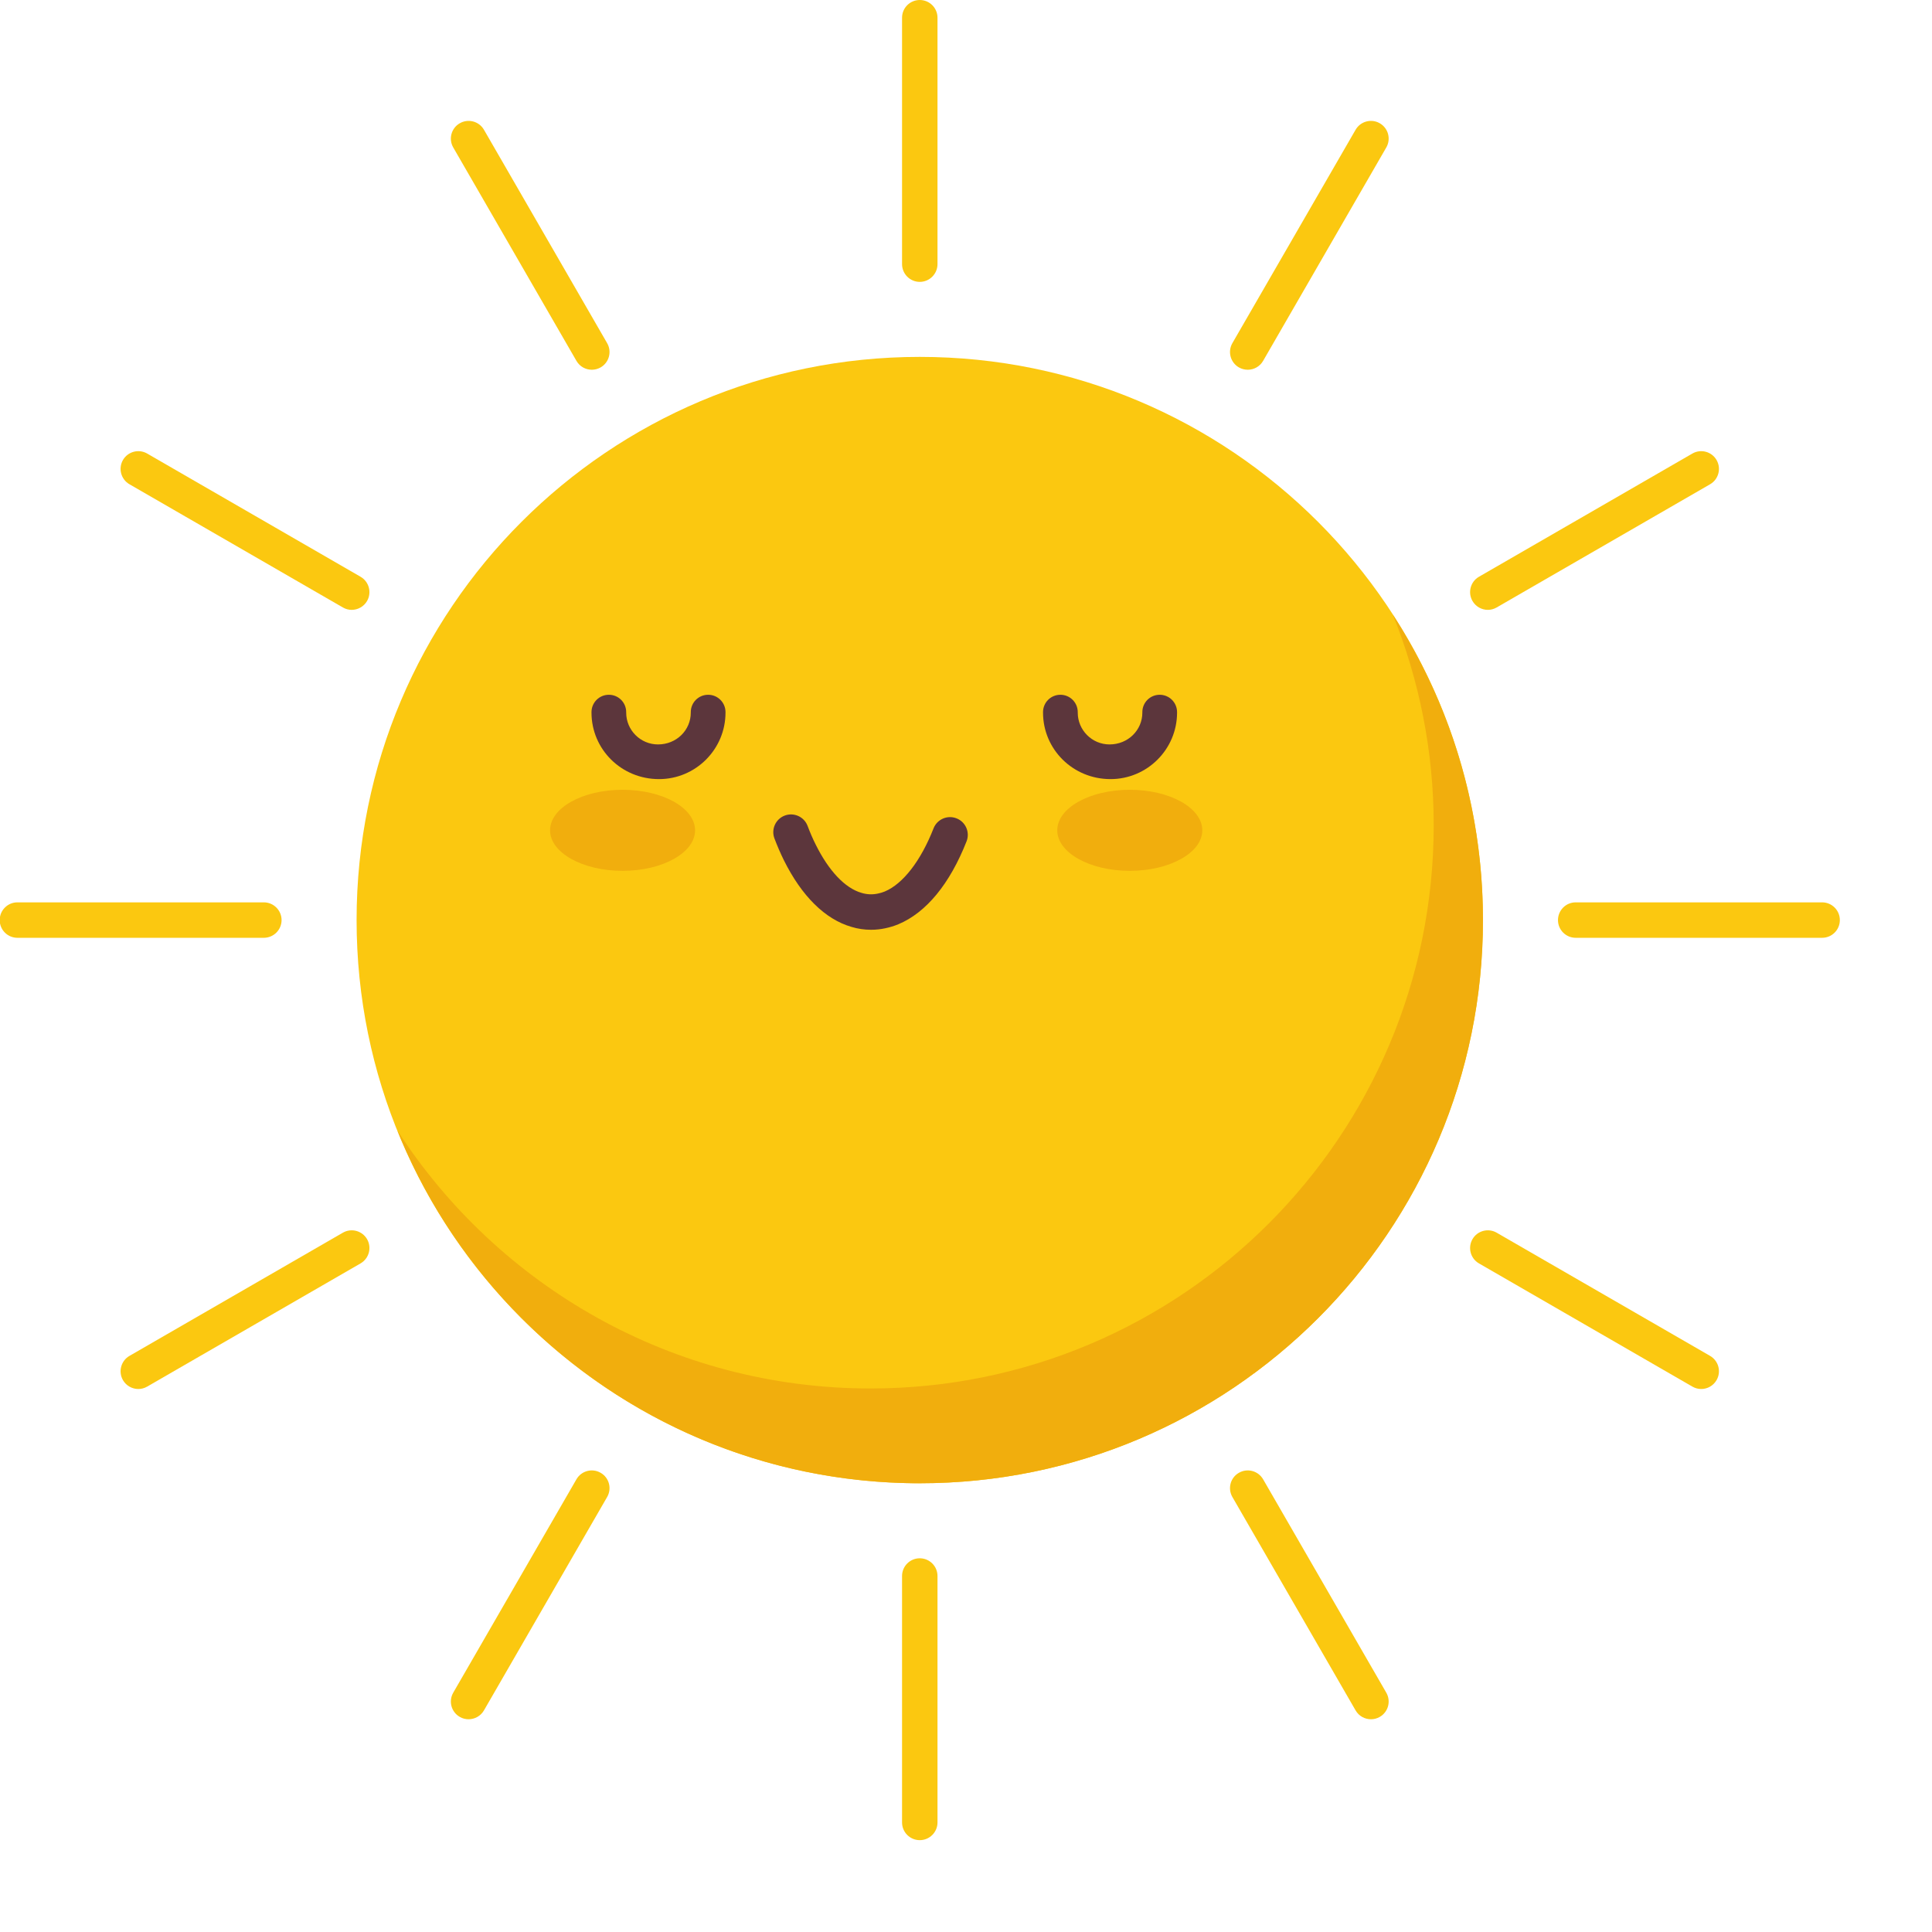
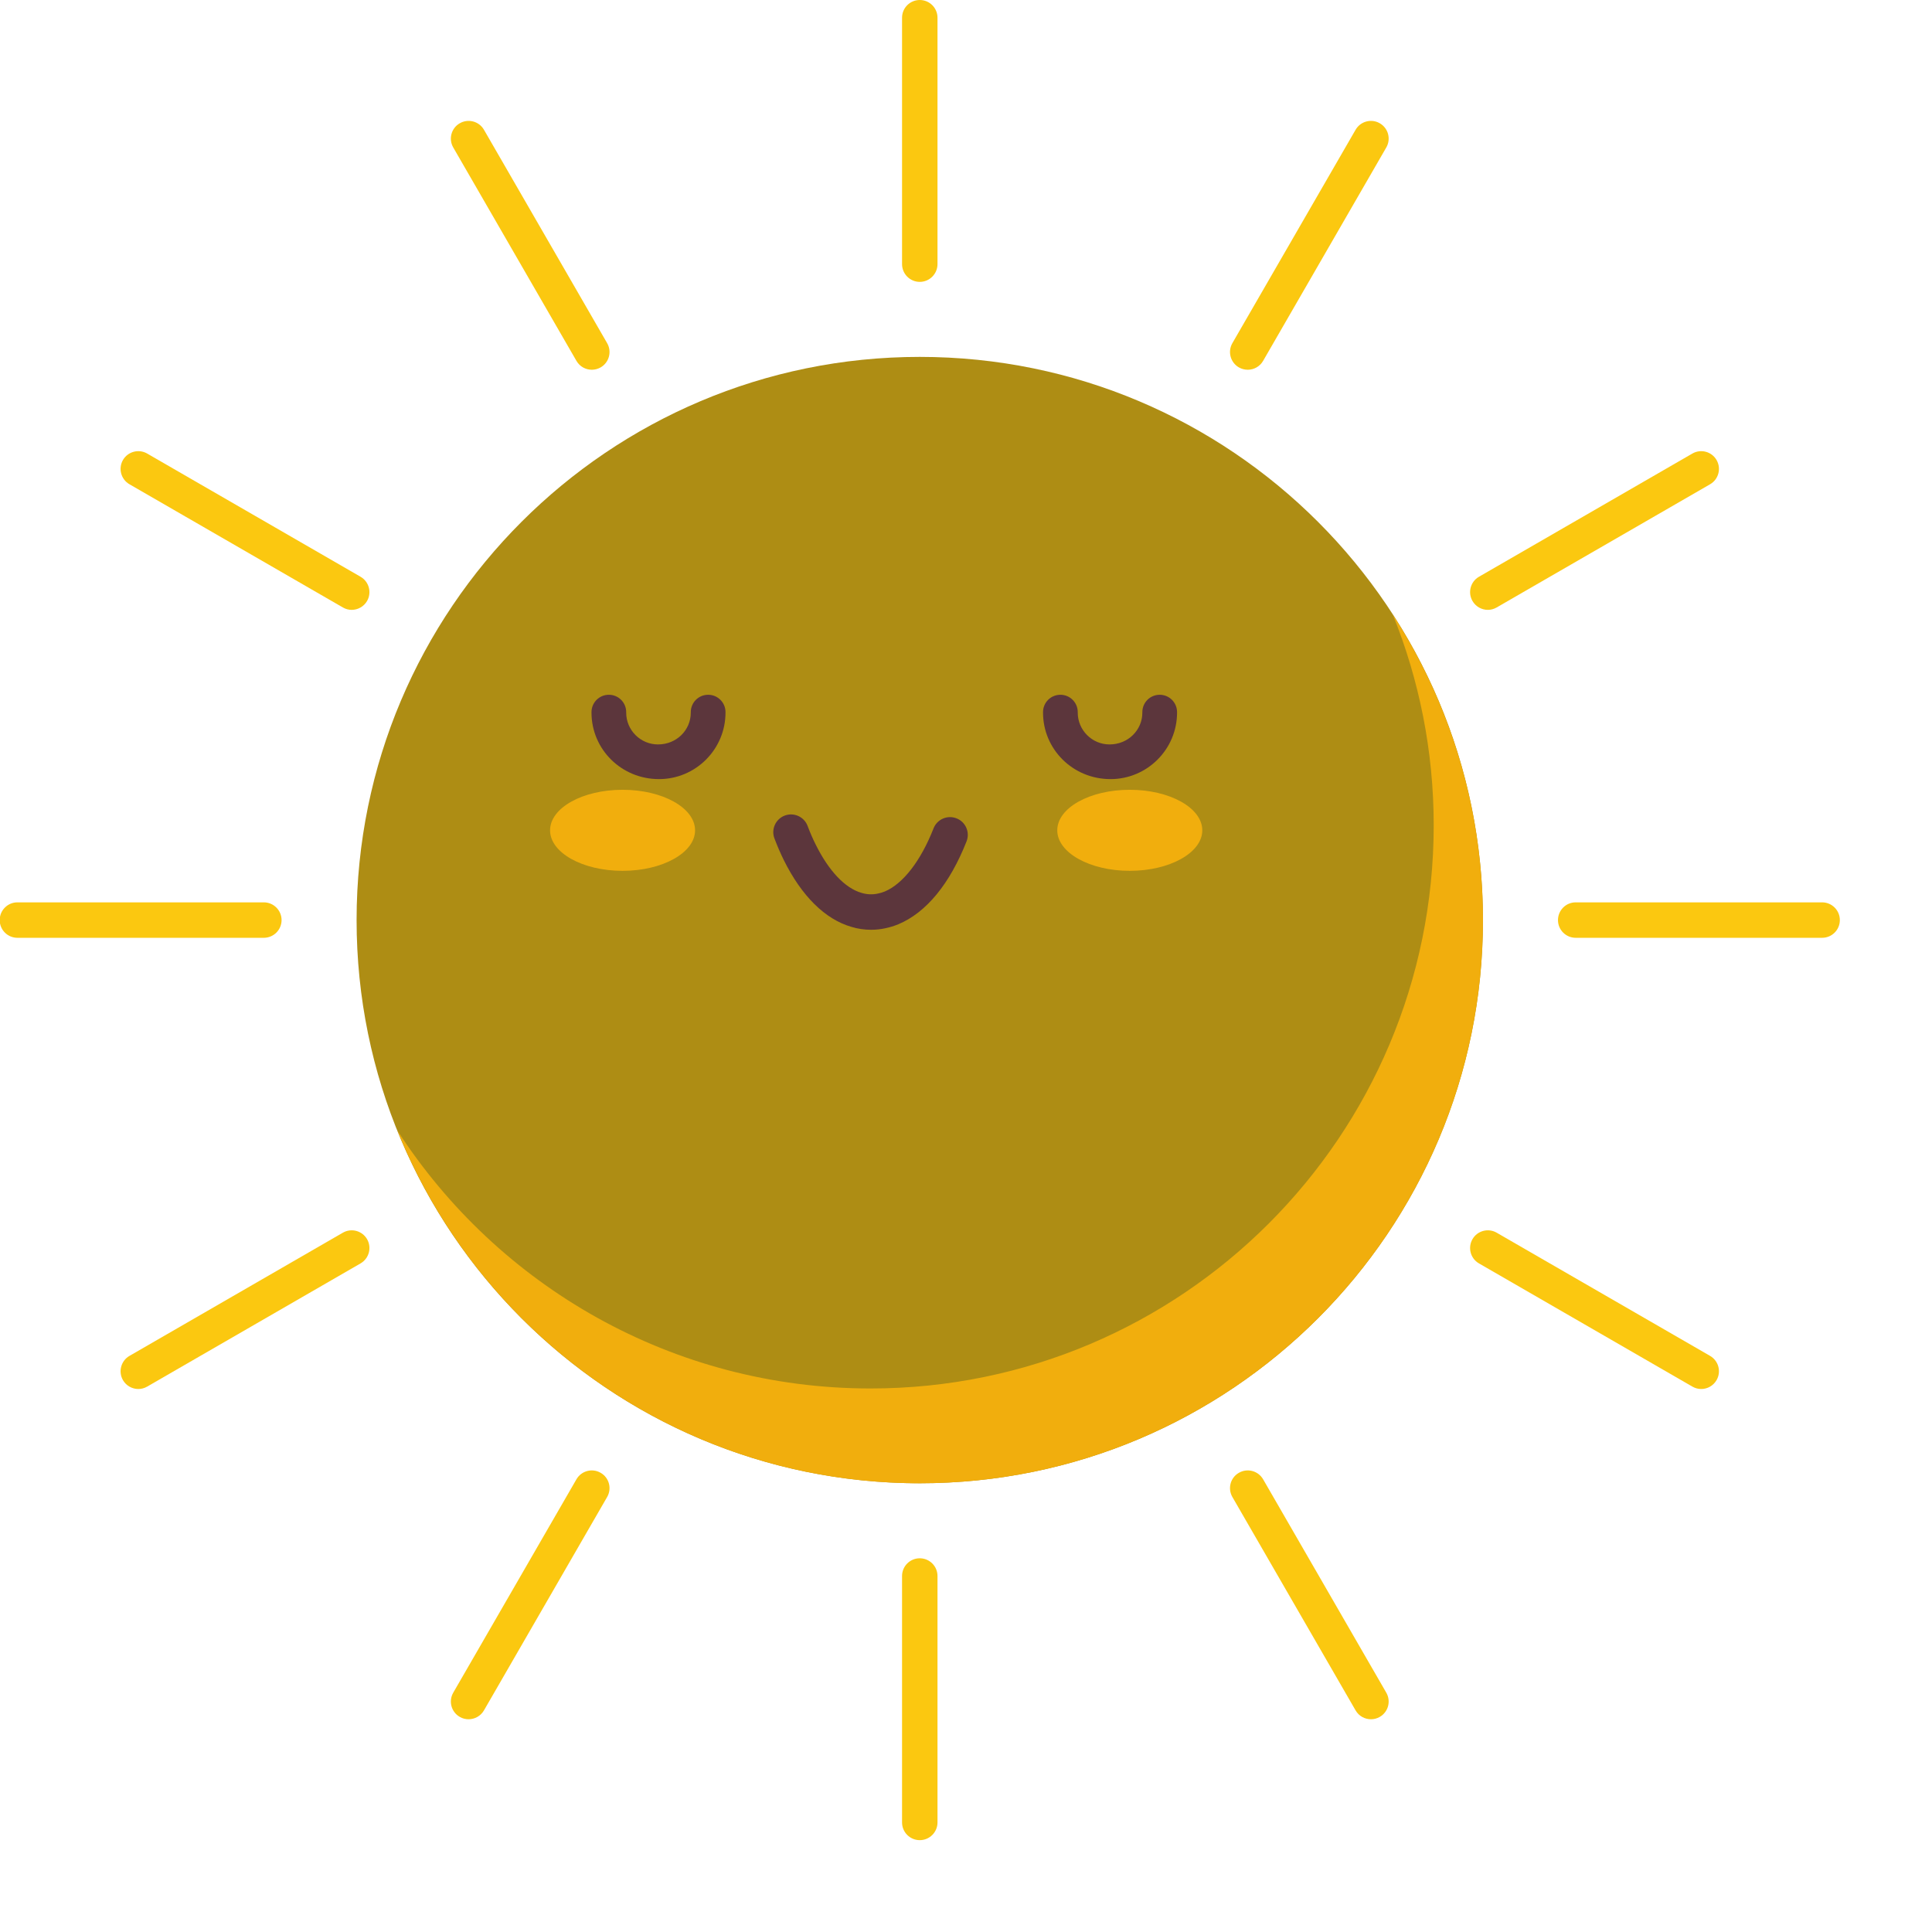
<svg xmlns="http://www.w3.org/2000/svg" width="400" zoomAndPan="magnify" viewBox="0 0 300 300" height="400" preserveAspectRatio="xMidYMid meet" version="1.0">
  <defs>
    <clipPath id="3b519d46ed">
      <path d="M 140 241 L 146 241 L 146 285.75 L 140 285.75 Z M 140 241 " clip-rule="nonzero" />
    </clipPath>
    <clipPath id="083e27ecd5">
      <path d="M 241 140 L 285.75 140 L 285.75 146 L 241 146 Z M 241 140 " clip-rule="nonzero" />
    </clipPath>
  </defs>
-   <path fill="#fbc810" d="M 55.371 142.871 C 55.371 94.57 94.52 55.418 142.82 55.418 C 191.117 55.418 230.273 94.57 230.273 142.871 C 230.273 191.168 191.117 230.32 142.82 230.32 C 94.52 230.32 55.371 191.168 55.371 142.871 " fill-opacity="1" fill-rule="nonzero" />
+   <path fill="#AE8D14" d="M 55.371 142.871 C 55.371 94.57 94.52 55.418 142.82 55.418 C 191.117 55.418 230.273 94.57 230.273 142.871 C 230.273 191.168 191.117 230.32 142.82 230.32 C 94.52 230.32 55.371 191.168 55.371 142.871 " fill-opacity="1" fill-rule="nonzero" />
  <path fill="#f7dff1" d="M 142.82 230.32 C 142.797 230.32 142.781 230.32 142.754 230.32 C 142.777 230.32 142.797 230.32 142.82 230.32 C 191.117 230.32 230.273 191.168 230.273 142.871 C 230.273 191.168 191.117 230.32 142.82 230.32 M 142.738 230.32 C 142.723 230.32 142.703 230.32 142.688 230.32 C 142.711 230.32 142.723 230.32 142.738 230.32 M 142.672 230.32 C 142.648 230.32 142.633 230.32 142.613 230.32 C 142.633 230.32 142.648 230.32 142.672 230.32 M 142.605 230.32 C 142.59 230.32 142.562 230.32 142.547 230.32 C 142.562 230.32 142.586 230.32 142.605 230.32 M 142.523 230.32 C 142.508 230.32 142.492 230.32 142.477 230.32 C 142.496 230.32 142.508 230.32 142.523 230.32 M 142.457 230.32 C 142.441 230.32 142.426 230.32 142.402 230.32 C 142.426 230.32 142.441 230.32 142.457 230.32 M 142.395 230.32 C 142.375 230.32 142.348 230.32 142.332 230.32 C 142.348 230.32 142.371 230.32 142.395 230.32 M 142.312 230.32 C 142.293 230.32 142.285 230.32 142.266 230.32 C 142.285 230.32 142.293 230.32 142.312 230.32 M 142.238 230.32 C 142.23 230.32 142.211 230.32 142.203 230.32 C 142.219 230.32 142.23 230.32 142.238 230.32 M 142.18 230.32 C 142.156 230.32 142.141 230.32 142.121 230.32 C 142.137 230.32 142.164 230.32 142.18 230.32 M 142.098 230.32 C 142.082 230.32 142.07 230.32 142.055 230.32 C 142.07 230.32 142.082 230.32 142.098 230.32 M 142.027 230.316 C 142.016 230.316 142.004 230.316 141.992 230.316 C 142.004 230.316 142.016 230.316 142.027 230.316 M 141.965 230.316 C 141.945 230.316 141.93 230.316 141.91 230.316 C 141.93 230.316 141.945 230.316 141.965 230.316 M 141.879 230.316 C 141.867 230.316 141.855 230.316 141.848 230.316 C 141.855 230.316 141.867 230.316 141.879 230.316 M 141.812 230.316 C 141.801 230.316 141.793 230.316 141.785 230.316 C 141.793 230.316 141.801 230.316 141.812 230.316 M 141.746 230.316 C 141.742 230.316 141.738 230.316 141.727 230.316 C 141.738 230.316 141.742 230.316 141.746 230.316 M 141.656 230.316 C 141.645 230.316 141.645 230.316 141.633 230.316 C 141.637 230.316 141.648 230.316 141.656 230.316 M 141.594 230.316 C 141.59 230.316 141.578 230.316 141.574 230.316 C 141.578 230.316 141.59 230.316 141.594 230.316 M 141.535 230.309 C 141.527 230.309 141.523 230.309 141.52 230.309 C 141.523 230.309 141.527 230.309 141.535 230.309 M 141.375 230.309 C 141.371 230.309 141.371 230.309 141.363 230.309 C 141.371 230.309 141.371 230.309 141.375 230.309 M 230.273 142.871 C 230.273 142.852 230.273 142.828 230.273 142.805 C 230.273 142.828 230.273 142.844 230.273 142.871 M 230.273 142.789 C 230.273 142.77 230.273 142.758 230.273 142.742 C 230.273 142.758 230.273 142.773 230.273 142.789 M 230.273 142.723 C 230.273 142.703 230.273 142.68 230.273 142.66 C 230.273 142.68 230.273 142.703 230.273 142.723 M 230.273 142.641 C 230.273 142.633 230.273 142.609 230.273 142.598 C 230.273 142.613 230.273 142.625 230.273 142.641 M 230.273 142.57 C 230.273 142.559 230.273 142.551 230.273 142.539 C 230.273 142.551 230.273 142.559 230.273 142.57 M 230.273 142.496 C 230.273 142.477 230.273 142.473 230.273 142.457 C 230.273 142.469 230.273 142.484 230.273 142.496 M 230.27 142.418 C 230.27 142.414 230.27 142.406 230.27 142.402 C 230.27 142.406 230.27 142.414 230.27 142.418 " fill-opacity="1" fill-rule="nonzero" />
  <path fill="#f1ae0d" d="M 142.82 230.32 C 142.797 230.32 142.777 230.32 142.754 230.32 C 142.754 230.32 142.742 230.32 142.738 230.32 C 142.723 230.32 142.711 230.32 142.688 230.32 C 142.684 230.32 142.676 230.32 142.672 230.32 C 142.648 230.32 142.633 230.32 142.613 230.32 C 142.613 230.32 142.613 230.32 142.605 230.32 C 142.586 230.32 142.562 230.32 142.547 230.32 C 142.539 230.32 142.531 230.32 142.523 230.32 C 142.508 230.32 142.496 230.32 142.477 230.32 C 142.469 230.32 142.465 230.32 142.457 230.32 C 142.441 230.32 142.426 230.32 142.402 230.32 C 142.402 230.32 142.398 230.32 142.395 230.32 C 142.371 230.32 142.348 230.32 142.332 230.32 C 142.32 230.32 142.316 230.32 142.312 230.32 C 142.293 230.32 142.285 230.32 142.266 230.32 C 142.262 230.32 142.25 230.32 142.238 230.32 C 142.23 230.32 142.219 230.32 142.203 230.32 C 142.195 230.32 142.184 230.32 142.18 230.32 C 142.164 230.32 142.137 230.32 142.121 230.32 C 142.109 230.32 142.102 230.32 142.098 230.32 C 142.082 230.32 142.07 230.32 142.055 230.32 C 142.047 230.316 142.039 230.316 142.027 230.316 C 142.016 230.316 142.004 230.316 141.992 230.316 C 141.984 230.316 141.973 230.316 141.965 230.316 C 141.945 230.316 141.93 230.316 141.91 230.316 C 141.902 230.316 141.891 230.316 141.879 230.316 C 141.867 230.316 141.855 230.316 141.848 230.316 C 141.836 230.316 141.824 230.316 141.812 230.316 C 141.801 230.316 141.793 230.316 141.785 230.316 C 141.77 230.316 141.758 230.316 141.746 230.316 C 141.742 230.316 141.738 230.316 141.727 230.316 C 141.699 230.316 141.676 230.316 141.656 230.316 C 141.648 230.316 141.637 230.316 141.633 230.316 C 141.621 230.316 141.609 230.316 141.594 230.316 C 141.59 230.316 141.578 230.316 141.574 230.316 C 141.562 230.309 141.551 230.309 141.535 230.309 C 141.527 230.309 141.523 230.309 141.52 230.309 C 141.473 230.309 141.418 230.309 141.375 230.309 C 141.371 230.309 141.371 230.309 141.363 230.309 C 141.348 230.309 141.332 230.309 141.316 230.309 C 105.227 229.699 74.48 207.219 61.711 175.559 C 77.285 199.645 104.359 215.602 135.176 215.602 C 183.477 215.602 222.625 176.445 222.625 128.145 C 222.625 116.586 220.363 105.559 216.285 95.457 C 225.043 108.996 230.18 125.094 230.27 142.402 C 230.27 142.406 230.27 142.414 230.27 142.418 C 230.27 142.43 230.273 142.445 230.273 142.457 C 230.273 142.473 230.273 142.477 230.273 142.496 C 230.273 142.512 230.273 142.523 230.273 142.539 C 230.273 142.551 230.273 142.559 230.273 142.57 C 230.273 142.582 230.273 142.594 230.273 142.598 C 230.273 142.609 230.273 142.633 230.273 142.641 C 230.273 142.648 230.273 142.652 230.273 142.66 C 230.273 142.68 230.273 142.703 230.273 142.723 C 230.273 142.73 230.273 142.734 230.273 142.742 C 230.273 142.758 230.273 142.77 230.273 142.789 C 230.273 142.797 230.273 142.801 230.273 142.805 C 230.273 142.828 230.273 142.852 230.273 142.871 C 230.273 191.168 191.117 230.32 142.82 230.32 " fill-opacity="1" fill-rule="nonzero" />
  <path fill="#5c363c" d="M 180.078 107.883 C 178.586 107.883 177.383 109.086 177.383 110.578 L 177.383 110.652 C 177.383 113.375 175.164 115.594 172.289 115.594 C 169.566 115.594 167.352 113.375 167.352 110.652 L 167.352 110.578 C 167.352 109.086 166.145 107.883 164.656 107.883 C 163.164 107.883 161.961 109.086 161.961 110.578 L 161.961 110.652 C 161.961 116.348 166.594 120.98 172.441 120.98 C 178.137 120.98 182.773 116.348 182.773 110.652 L 182.773 110.578 C 182.773 109.086 181.562 107.883 180.078 107.883 " fill-opacity="1" fill-rule="nonzero" />
  <path fill="#5c363c" d="M 109.961 107.883 C 108.469 107.883 107.266 109.086 107.266 110.578 L 107.266 110.652 C 107.266 113.375 105.055 115.594 102.172 115.594 C 99.449 115.594 97.234 113.375 97.234 110.652 L 97.234 110.578 C 97.234 109.086 96.035 107.883 94.543 107.883 C 93.055 107.883 91.848 109.086 91.848 110.578 L 91.848 110.652 C 91.848 116.348 96.48 120.98 102.332 120.98 C 108.027 120.98 112.656 116.348 112.656 110.652 L 112.656 110.578 C 112.656 109.086 111.449 107.883 109.961 107.883 " fill-opacity="1" fill-rule="nonzero" />
  <path fill="#f1ae0d" d="M 96.672 135.223 C 90.453 135.223 85.414 132.402 85.414 128.934 C 85.414 125.449 90.453 122.637 96.672 122.637 C 102.887 122.637 107.93 125.449 107.93 128.934 C 107.93 132.402 102.887 135.223 96.672 135.223 " fill-opacity="1" fill-rule="nonzero" />
  <path fill="#f1ae0d" d="M 175.43 135.223 C 169.211 135.223 164.172 132.402 164.172 128.934 C 164.172 125.449 169.211 122.637 175.43 122.637 C 181.645 122.637 186.691 125.449 186.691 128.934 C 186.691 132.402 181.645 135.223 175.43 135.223 " fill-opacity="1" fill-rule="nonzero" />
  <path fill="#5c363c" d="M 135.254 144.375 C 134.203 144.375 133.176 144.223 132.203 143.922 C 128.133 142.746 124.484 139.156 121.707 133.551 C 121.184 132.492 120.699 131.359 120.254 130.191 C 119.715 128.77 120.434 127.18 121.855 126.641 C 123.273 126.105 124.867 126.824 125.402 128.242 C 125.781 129.25 126.195 130.219 126.645 131.113 C 128.684 135.23 131.215 137.91 133.777 138.645 C 134.637 138.91 135.5 138.93 136.312 138.754 C 136.715 138.672 137.051 138.57 137.379 138.434 C 140.219 137.246 142.984 133.672 144.961 128.625 C 145.52 127.211 147.117 126.516 148.531 127.074 C 149.945 127.625 150.641 129.227 150.09 130.637 C 147.488 137.246 143.832 141.695 139.508 143.512 C 138.844 143.789 138.152 143.996 137.445 144.145 C 136.762 144.293 136.016 144.375 135.254 144.375 " fill-opacity="1" fill-rule="nonzero" />
  <path fill="#fbc810" d="M 142.82 43.77 C 141.301 43.77 140.07 42.531 140.07 41.012 L 140.07 2.754 C 140.07 1.23 141.301 0 142.82 0 C 144.34 0 145.574 1.23 145.574 2.754 L 145.574 41.012 C 145.574 42.531 144.34 43.77 142.82 43.77 " fill-opacity="1" fill-rule="nonzero" />
  <path fill="#fbc810" d="M 91.895 57.414 C 90.945 57.414 90.02 56.922 89.512 56.039 L 70.379 22.898 C 69.621 21.586 70.07 19.902 71.387 19.145 C 72.703 18.379 74.387 18.832 75.148 20.148 L 94.277 53.285 C 95.039 54.602 94.586 56.285 93.273 57.047 C 92.836 57.293 92.367 57.414 91.895 57.414 " fill-opacity="1" fill-rule="nonzero" />
  <path fill="#fbc810" d="M 54.609 94.699 C 54.145 94.699 53.672 94.578 53.238 94.324 L 20.102 75.195 C 18.785 74.434 18.336 72.75 19.09 71.434 C 19.852 70.117 21.535 69.668 22.852 70.426 L 55.988 89.559 C 57.305 90.32 57.754 92.004 57 93.32 C 56.492 94.199 55.562 94.699 54.609 94.699 " fill-opacity="1" fill-rule="nonzero" />
  <path fill="#fbc810" d="M 40.965 145.621 L 2.703 145.621 C 1.184 145.621 -0.047 144.391 -0.047 142.871 C -0.047 141.352 1.184 140.117 2.703 140.117 L 40.965 140.117 C 42.484 140.117 43.723 141.352 43.723 142.871 C 43.723 144.391 42.484 145.621 40.965 145.621 " fill-opacity="1" fill-rule="nonzero" />
  <path fill="#fbc810" d="M 21.48 215.684 C 20.527 215.684 19.598 215.184 19.09 214.305 C 18.336 212.988 18.785 211.305 20.102 210.543 L 53.238 191.414 C 54.551 190.652 56.234 191.102 57 192.418 C 57.754 193.734 57.305 195.418 55.988 196.18 L 22.852 215.312 C 22.418 215.562 21.945 215.684 21.48 215.684 " fill-opacity="1" fill-rule="nonzero" />
  <path fill="#fbc810" d="M 72.758 266.965 C 72.293 266.965 71.816 266.848 71.387 266.594 C 70.07 265.836 69.621 264.156 70.379 262.84 L 89.512 229.699 C 90.273 228.387 91.957 227.934 93.273 228.699 C 94.586 229.453 95.039 231.137 94.277 232.453 L 75.148 265.59 C 74.637 266.469 73.711 266.965 72.758 266.965 " fill-opacity="1" fill-rule="nonzero" />
  <g clip-path="url(#3b519d46ed)">
    <path fill="#fbc810" d="M 142.82 285.738 C 141.301 285.738 140.07 284.508 140.07 282.988 L 140.07 244.723 C 140.07 243.199 141.301 241.969 142.82 241.969 C 144.34 241.969 145.574 243.199 145.574 244.723 L 145.574 282.988 C 145.574 284.508 144.34 285.738 142.82 285.738 " fill-opacity="1" fill-rule="nonzero" />
  </g>
  <path fill="#fbc810" d="M 212.879 266.965 C 211.934 266.965 211.004 266.477 210.496 265.59 L 191.363 232.453 C 190.605 231.137 191.055 229.453 192.371 228.699 C 193.684 227.934 195.371 228.387 196.133 229.699 L 215.262 262.84 C 216.023 264.156 215.57 265.836 214.258 266.594 C 213.82 266.848 213.352 266.965 212.879 266.965 " fill-opacity="1" fill-rule="nonzero" />
  <path fill="#fbc810" d="M 264.164 215.684 C 263.695 215.684 263.223 215.562 262.793 215.312 L 229.652 196.18 C 228.332 195.418 227.887 193.734 228.645 192.418 C 229.406 191.102 231.09 190.652 232.406 191.414 L 265.543 210.543 C 266.859 211.305 267.309 212.988 266.547 214.305 C 266.039 215.184 265.117 215.684 264.164 215.684 " fill-opacity="1" fill-rule="nonzero" />
  <g clip-path="url(#083e27ecd5)">
    <path fill="#fbc810" d="M 282.938 145.621 L 244.672 145.621 C 243.152 145.621 241.922 144.391 241.922 142.871 C 241.922 141.352 243.152 140.117 244.672 140.117 L 282.938 140.117 C 284.457 140.117 285.691 141.352 285.691 142.871 C 285.691 144.391 284.457 145.621 282.938 145.621 " fill-opacity="1" fill-rule="nonzero" />
  </g>
  <path fill="#fbc810" d="M 231.027 94.699 C 230.082 94.699 229.152 94.199 228.645 93.32 C 227.887 92.004 228.332 90.32 229.652 89.559 L 262.793 70.426 C 264.105 69.668 265.789 70.117 266.547 71.434 C 267.309 72.75 266.859 74.434 265.543 75.195 L 232.406 94.324 C 231.969 94.578 231.5 94.699 231.027 94.699 " fill-opacity="1" fill-rule="nonzero" />
  <path fill="#fbc810" d="M 193.75 57.414 C 193.277 57.414 192.805 57.293 192.371 57.047 C 191.055 56.285 190.605 54.602 191.363 53.285 L 210.496 20.148 C 211.258 18.832 212.941 18.379 214.258 19.145 C 215.57 19.902 216.023 21.586 215.262 22.898 L 196.133 56.039 C 195.625 56.922 194.695 57.414 193.75 57.414 " fill-opacity="1" fill-rule="nonzero" />
</svg>
